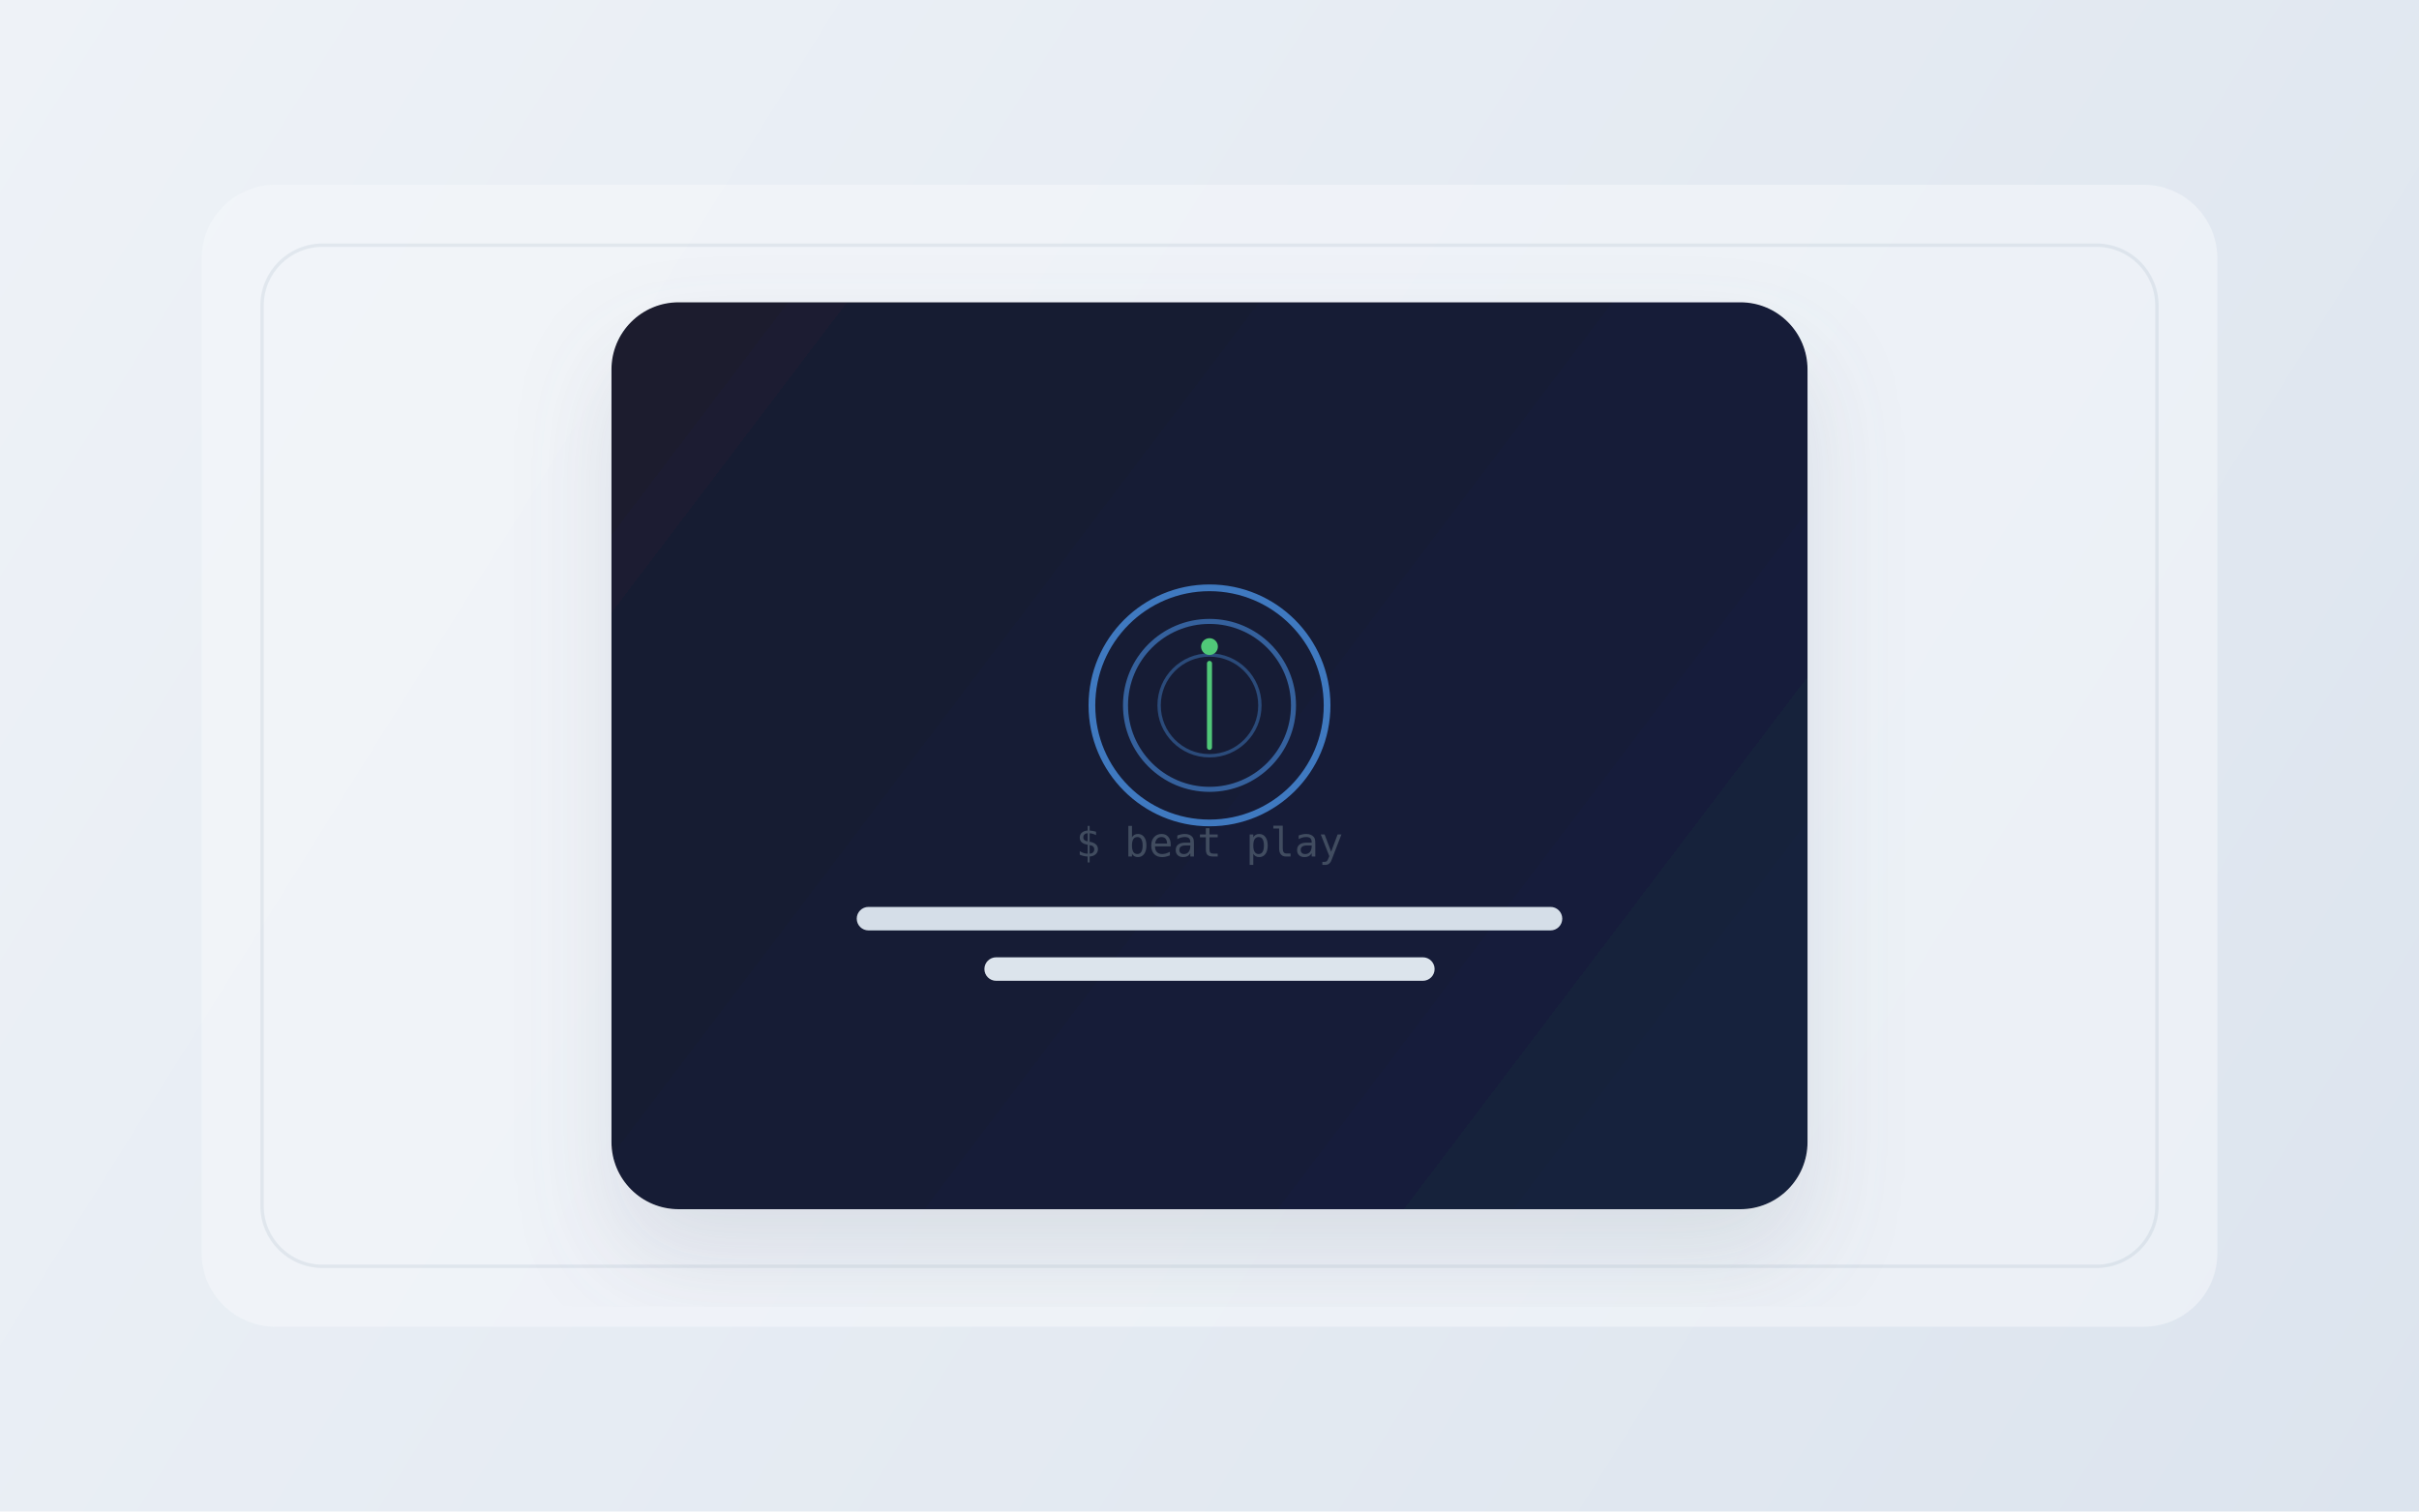
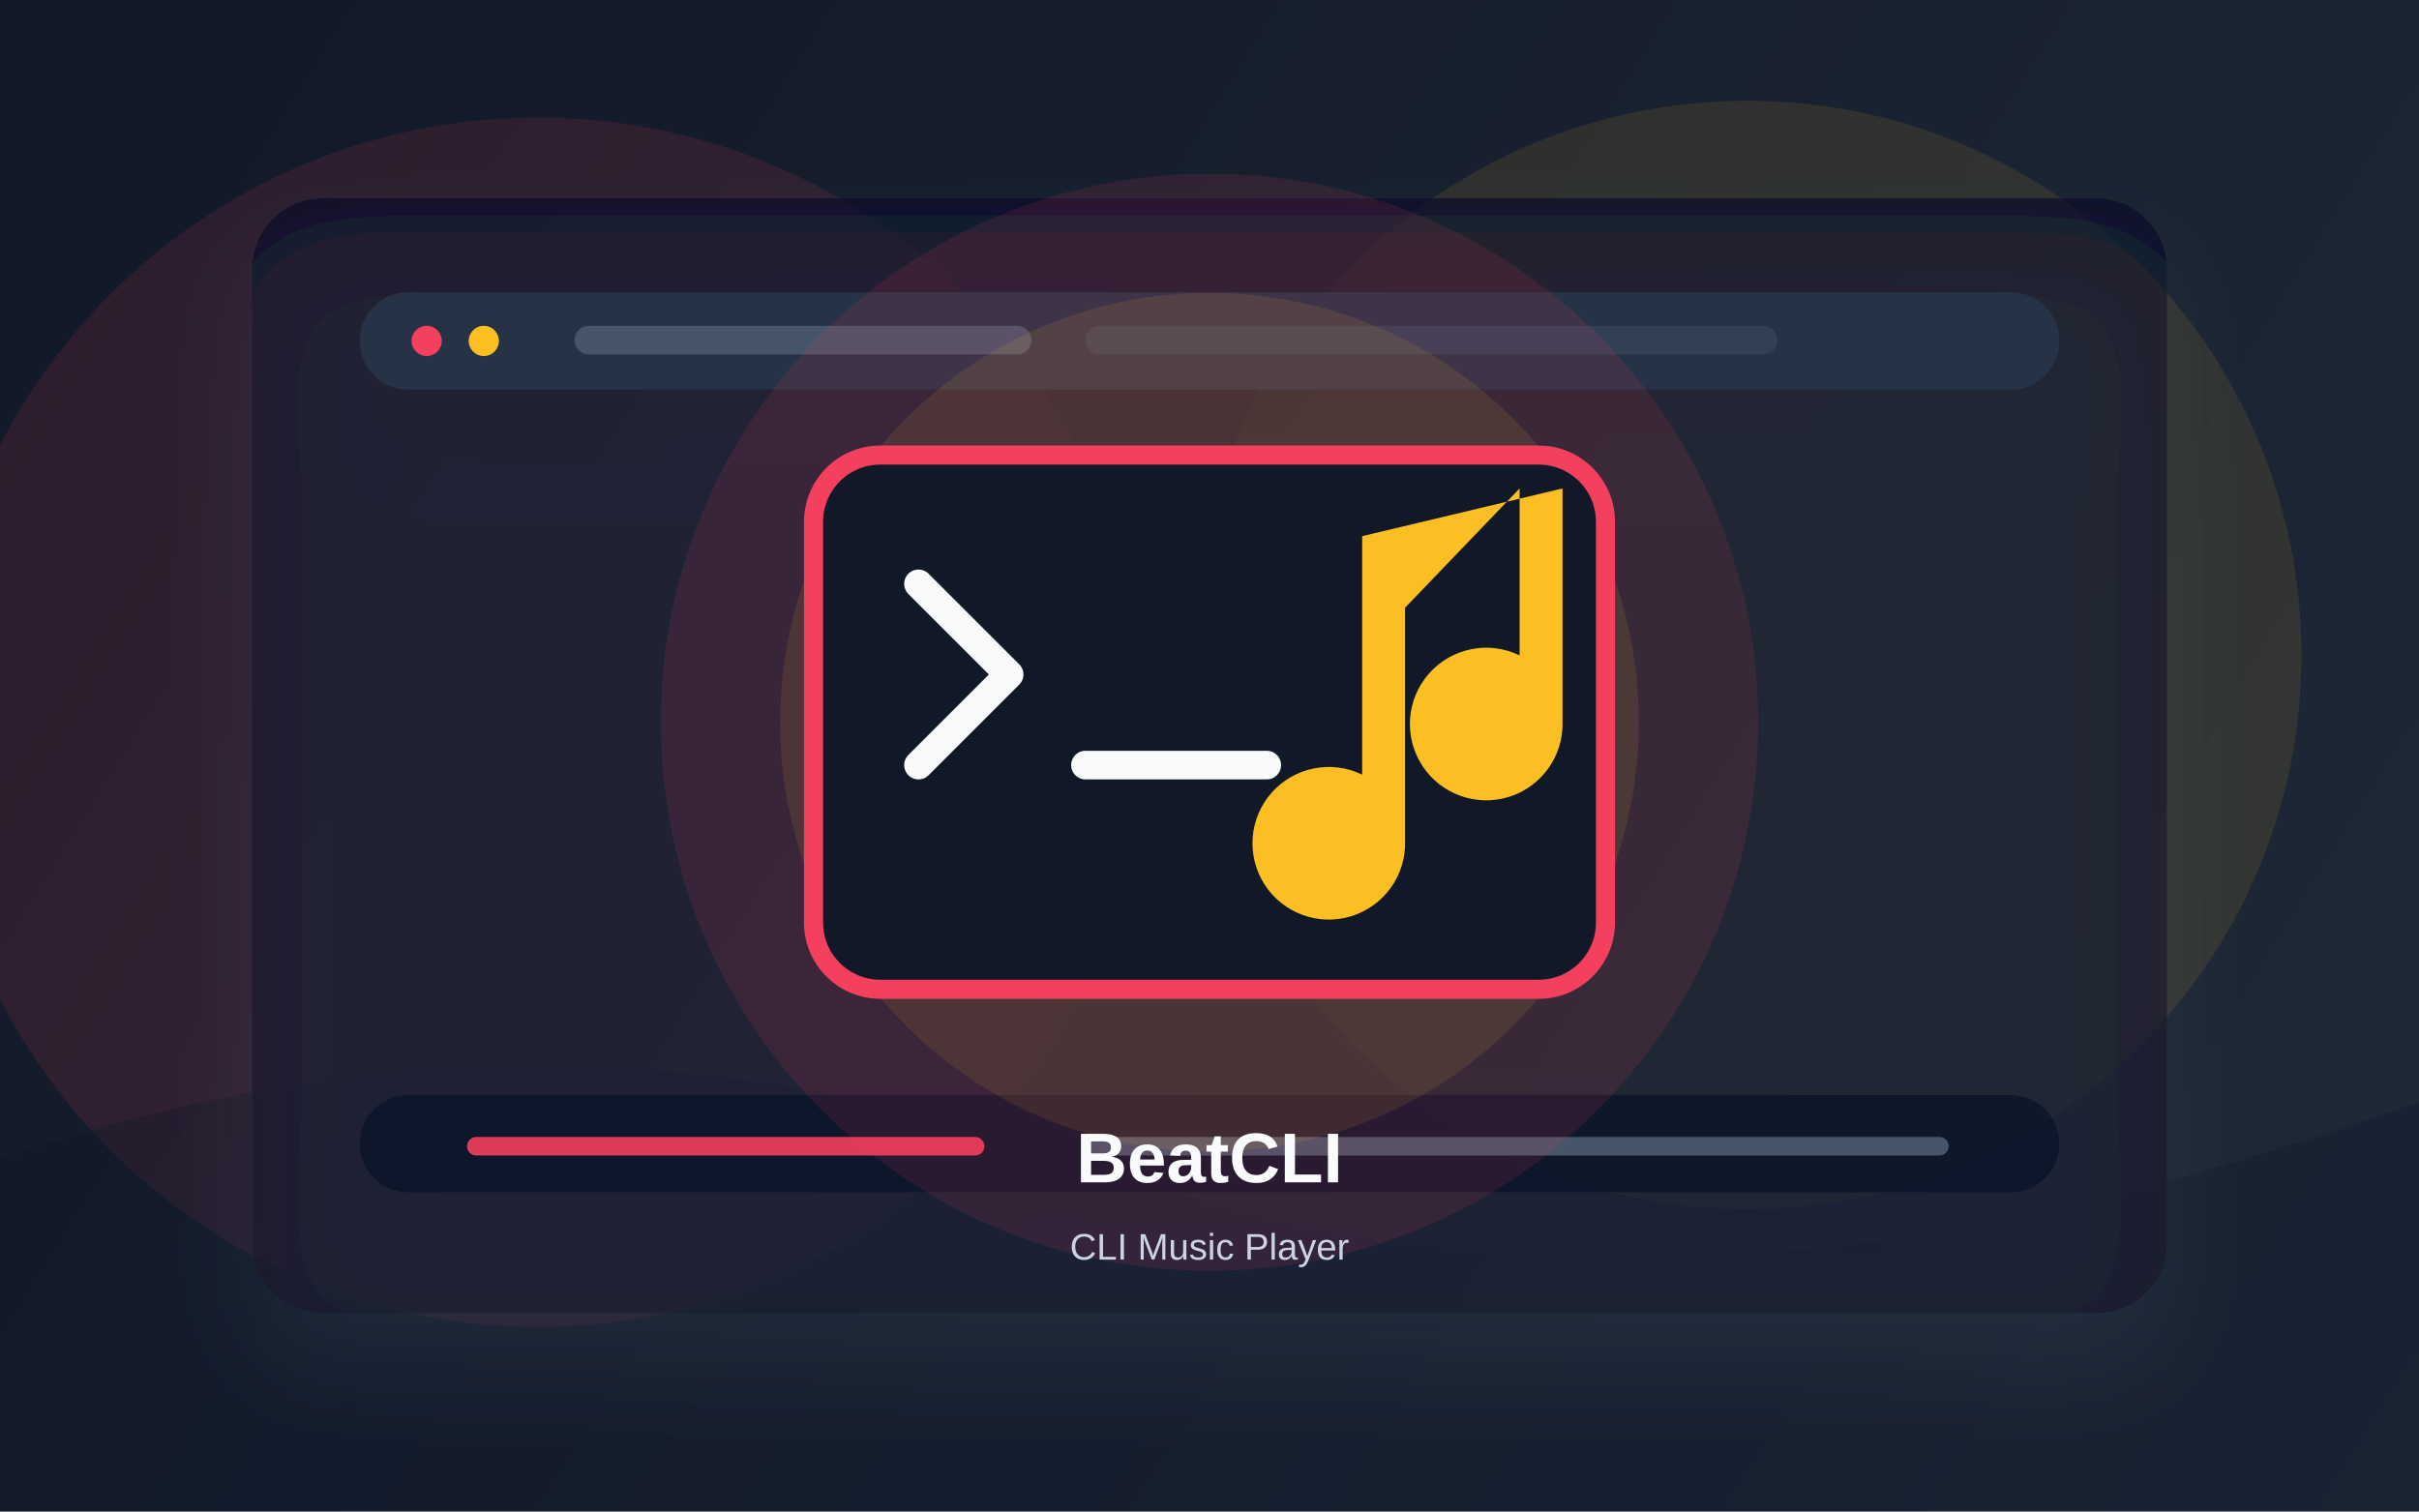
<svg xmlns="http://www.w3.org/2000/svg" width="1440" height="900" viewBox="0 0 1440 900" fill="none">
  <defs>
-     <linearGradient id="bg" x1="0" y1="0" x2="1440" y2="900" gradientUnits="userSpaceOnUse">
-       <stop stop-color="#EEF2F7" />
-       <stop offset="1" stop-color="#DCE4EE" />
+     <linearGradient id="bg-beat-cli" x1="0" y1="0" x2="1440" y2="900" gradientUnits="userSpaceOnUse">
+       <stop stop-color="#F6F8FB" />
+       <stop offset="1" stop-color="#E2E8F0" />
    </linearGradient>
-     <linearGradient id="panel" x1="364" y1="180" x2="1076" y2="720" gradientUnits="userSpaceOnUse">
-       <stop stop-color="#1a1a2e" />
-       <stop offset="1" stop-color="#16213e" />
+     <linearGradient id="panel-beat-cli" x1="0" y1="0" x2="1440" y2="900" gradientUnits="userSpaceOnUse">
+       <stop stop-color="#111827" />
+       <stop offset="1" stop-color="#1F2937" />
    </linearGradient>
-     <filter id="shadow" x="290" y="122" width="860" height="656" filterUnits="userSpaceOnUse" color-interpolation-filters="sRGB">
-       <feDropShadow dx="0" dy="30" stdDeviation="28" flood-color="#7A8798" flood-opacity="0.18" />
+     <filter id="shadow-beat-cli" x="-80" y="-80" width="1600" height="1060" filterUnits="userSpaceOnUse" color-interpolation-filters="sRGB">
+       <feDropShadow dx="0" dy="32" stdDeviation="30" flood-color="#64748B" flood-opacity="0.2" />
    </filter>
  </defs>
-   <rect width="1440" height="900" fill="url(#bg)" />
-   <g opacity="0.55">
-     <rect x="120" y="110" width="1200" height="680" rx="44" fill="#F5F8FB" />
-     <rect x="156" y="146" width="1128" height="608" rx="36" stroke="#D9E0E8" stroke-width="2" />
+   <rect width="1440" height="900" fill="url(#panel-beat-cli)" />
+   <circle cx="320" cy="430" r="360" fill="#F43F5E" opacity="0.12" />
+   <circle cx="1040" cy="390" r="330" fill="#FBBF24" opacity="0.1" />
+   <path d="M0 690C236 610 438 622 636 690C862 768 1094 780 1440 656V900H0V690Z" fill="#0F172A" opacity="0.34" />
+   <g filter="url(#shadow-beat-cli)">
+     <rect x="150" y="118" width="1140" height="664" rx="42" fill="#111827" opacity="0.72" />
+     <rect x="214" y="174" width="1012" height="58" rx="29" fill="#263244" />
+     <circle cx="254" cy="203" r="9" fill="#F43F5E" />
+     <circle cx="288" cy="203" r="9" fill="#FBBF24" />
+     <rect x="342" y="194" width="272" height="17" rx="8.5" fill="#475569" />
+     <rect x="646" y="194" width="412" height="17" rx="8.5" fill="#334155" />
+     <rect x="214" y="652" width="1012" height="58" rx="29" fill="#0F172A" opacity="0.84" />
+     <rect x="278" y="677" width="308" height="11" rx="5.5" fill="#F43F5E" opacity="0.9" />
+     <rect x="648" y="677" width="512" height="11" rx="5.5" fill="#475569" />
  </g>
-   <g filter="url(#shadow)">
-     <rect x="364" y="180" width="712" height="540" rx="40" fill="url(#panel)" />
+   <g transform="translate(720 430) scale(1.42)">
+     <circle r="230" fill="#F43F5E" opacity="0.12" />
+     <circle r="180" fill="#FBBF24" opacity="0.1" />
+     <g>
+       <rect x="-166" y="-112" width="332" height="224" rx="28" fill="#111827" stroke="#F43F5E" stroke-width="8" />
+       <path d="M-122-58l38 38-38 38M-52 18h76" stroke="#F8FAFC" stroke-width="12" stroke-linecap="round" stroke-linejoin="round" />
+       <path d="M82-48v98a32 32 0 1 1-18-28V-78l84-20v98a32 32 0 1 1-18-28v-70z" fill="#FBBF24" />
+     </g>
  </g>
-   <g transform="translate(720, 420)">
-     <circle cx="0" cy="0" r="70" fill="none" stroke="#4a90e2" stroke-width="4" opacity="0.8" />
-     <circle cx="0" cy="0" r="50" fill="none" stroke="#4a90e2" stroke-width="3" opacity="0.6" />
-     <circle cx="0" cy="0" r="30" fill="none" stroke="#4a90e2" stroke-width="2" opacity="0.4" />
-     <path d="M0 -25 L0 25" stroke="#50c878" stroke-width="3" stroke-linecap="round" />
-     <circle cx="0" cy="-35" r="5" fill="#50c878" />
-     <text x="0" y="90" text-anchor="middle" fill="#526170" font-family="monospace" font-size="24" opacity="0.7">$ beat play</text>
-   </g>
-   <rect x="510" y="540" width="420" height="14" rx="7" fill="#D5DEE8" />
-   <rect x="586" y="570" width="268" height="14" rx="7" fill="#DCE4EC" />
+   <text x="720" y="704" text-anchor="middle" fill="#F8FAFC" font-family="Arial, 'Microsoft YaHei', sans-serif" font-size="42" font-weight="700">BeatCLI</text>
+   <text x="720" y="750" text-anchor="middle" fill="#CBD5E1" font-family="Arial, 'Microsoft YaHei', sans-serif" font-size="22">CLI Music Player</text>
</svg>
